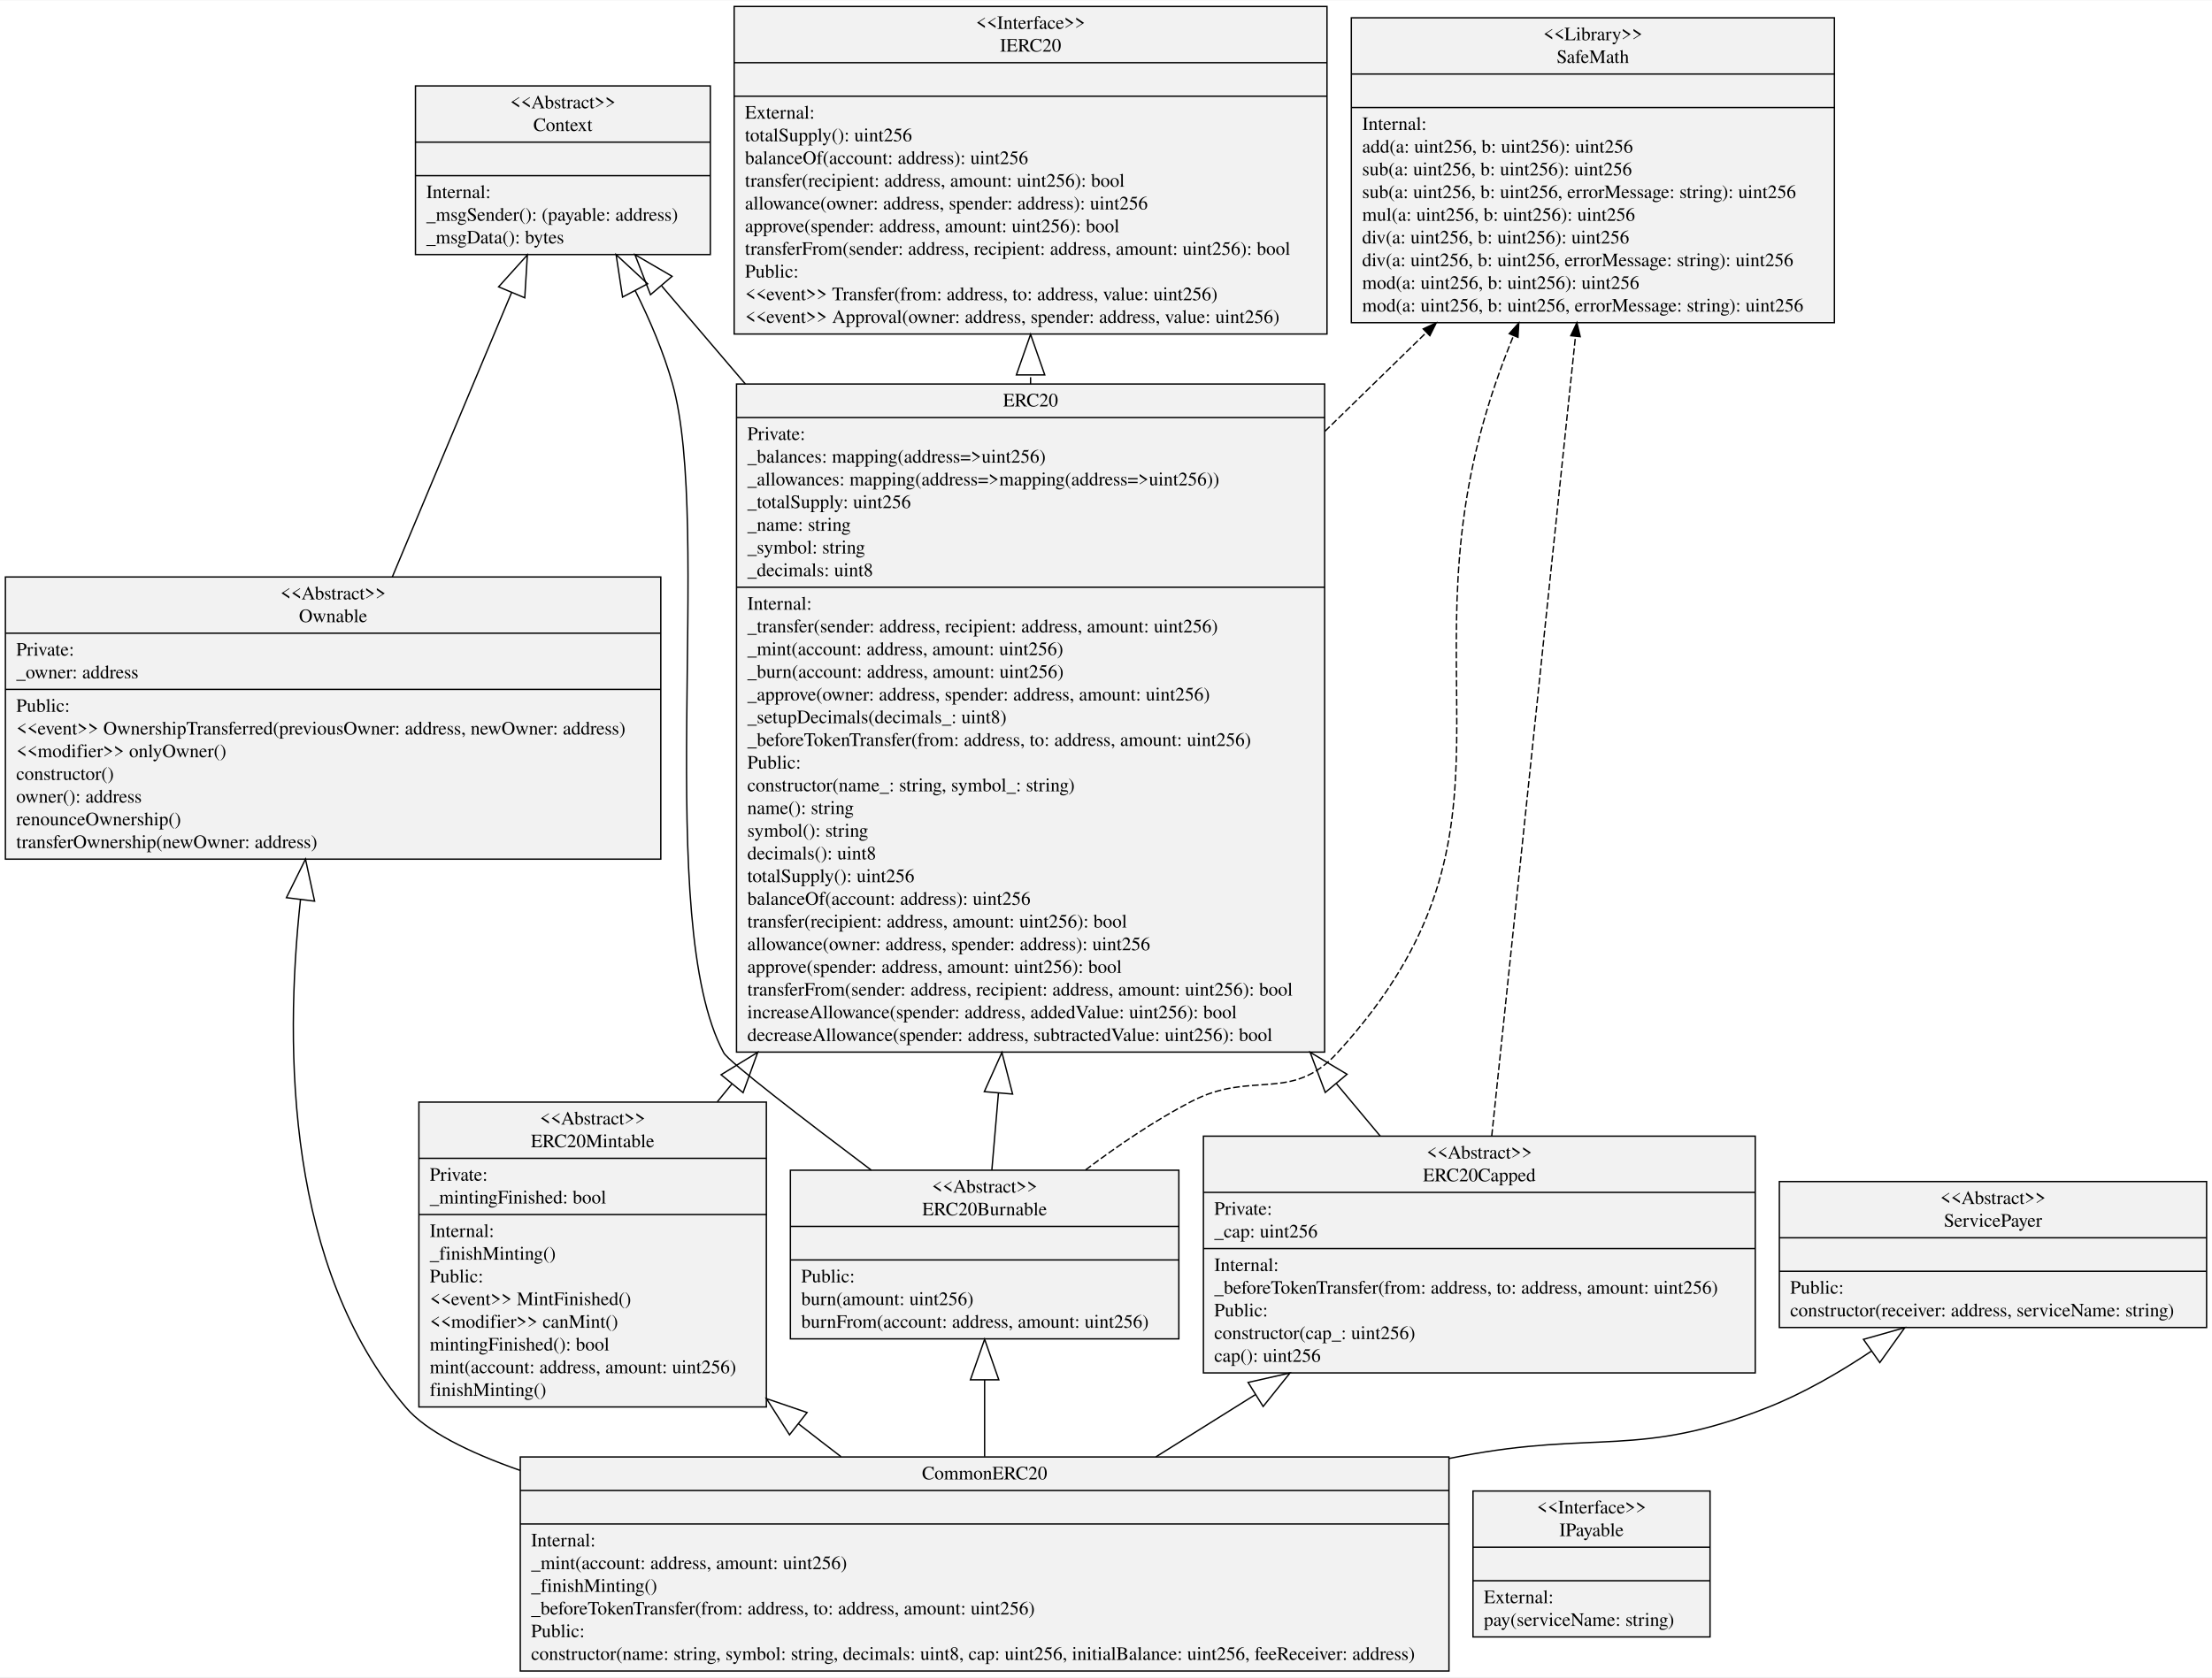
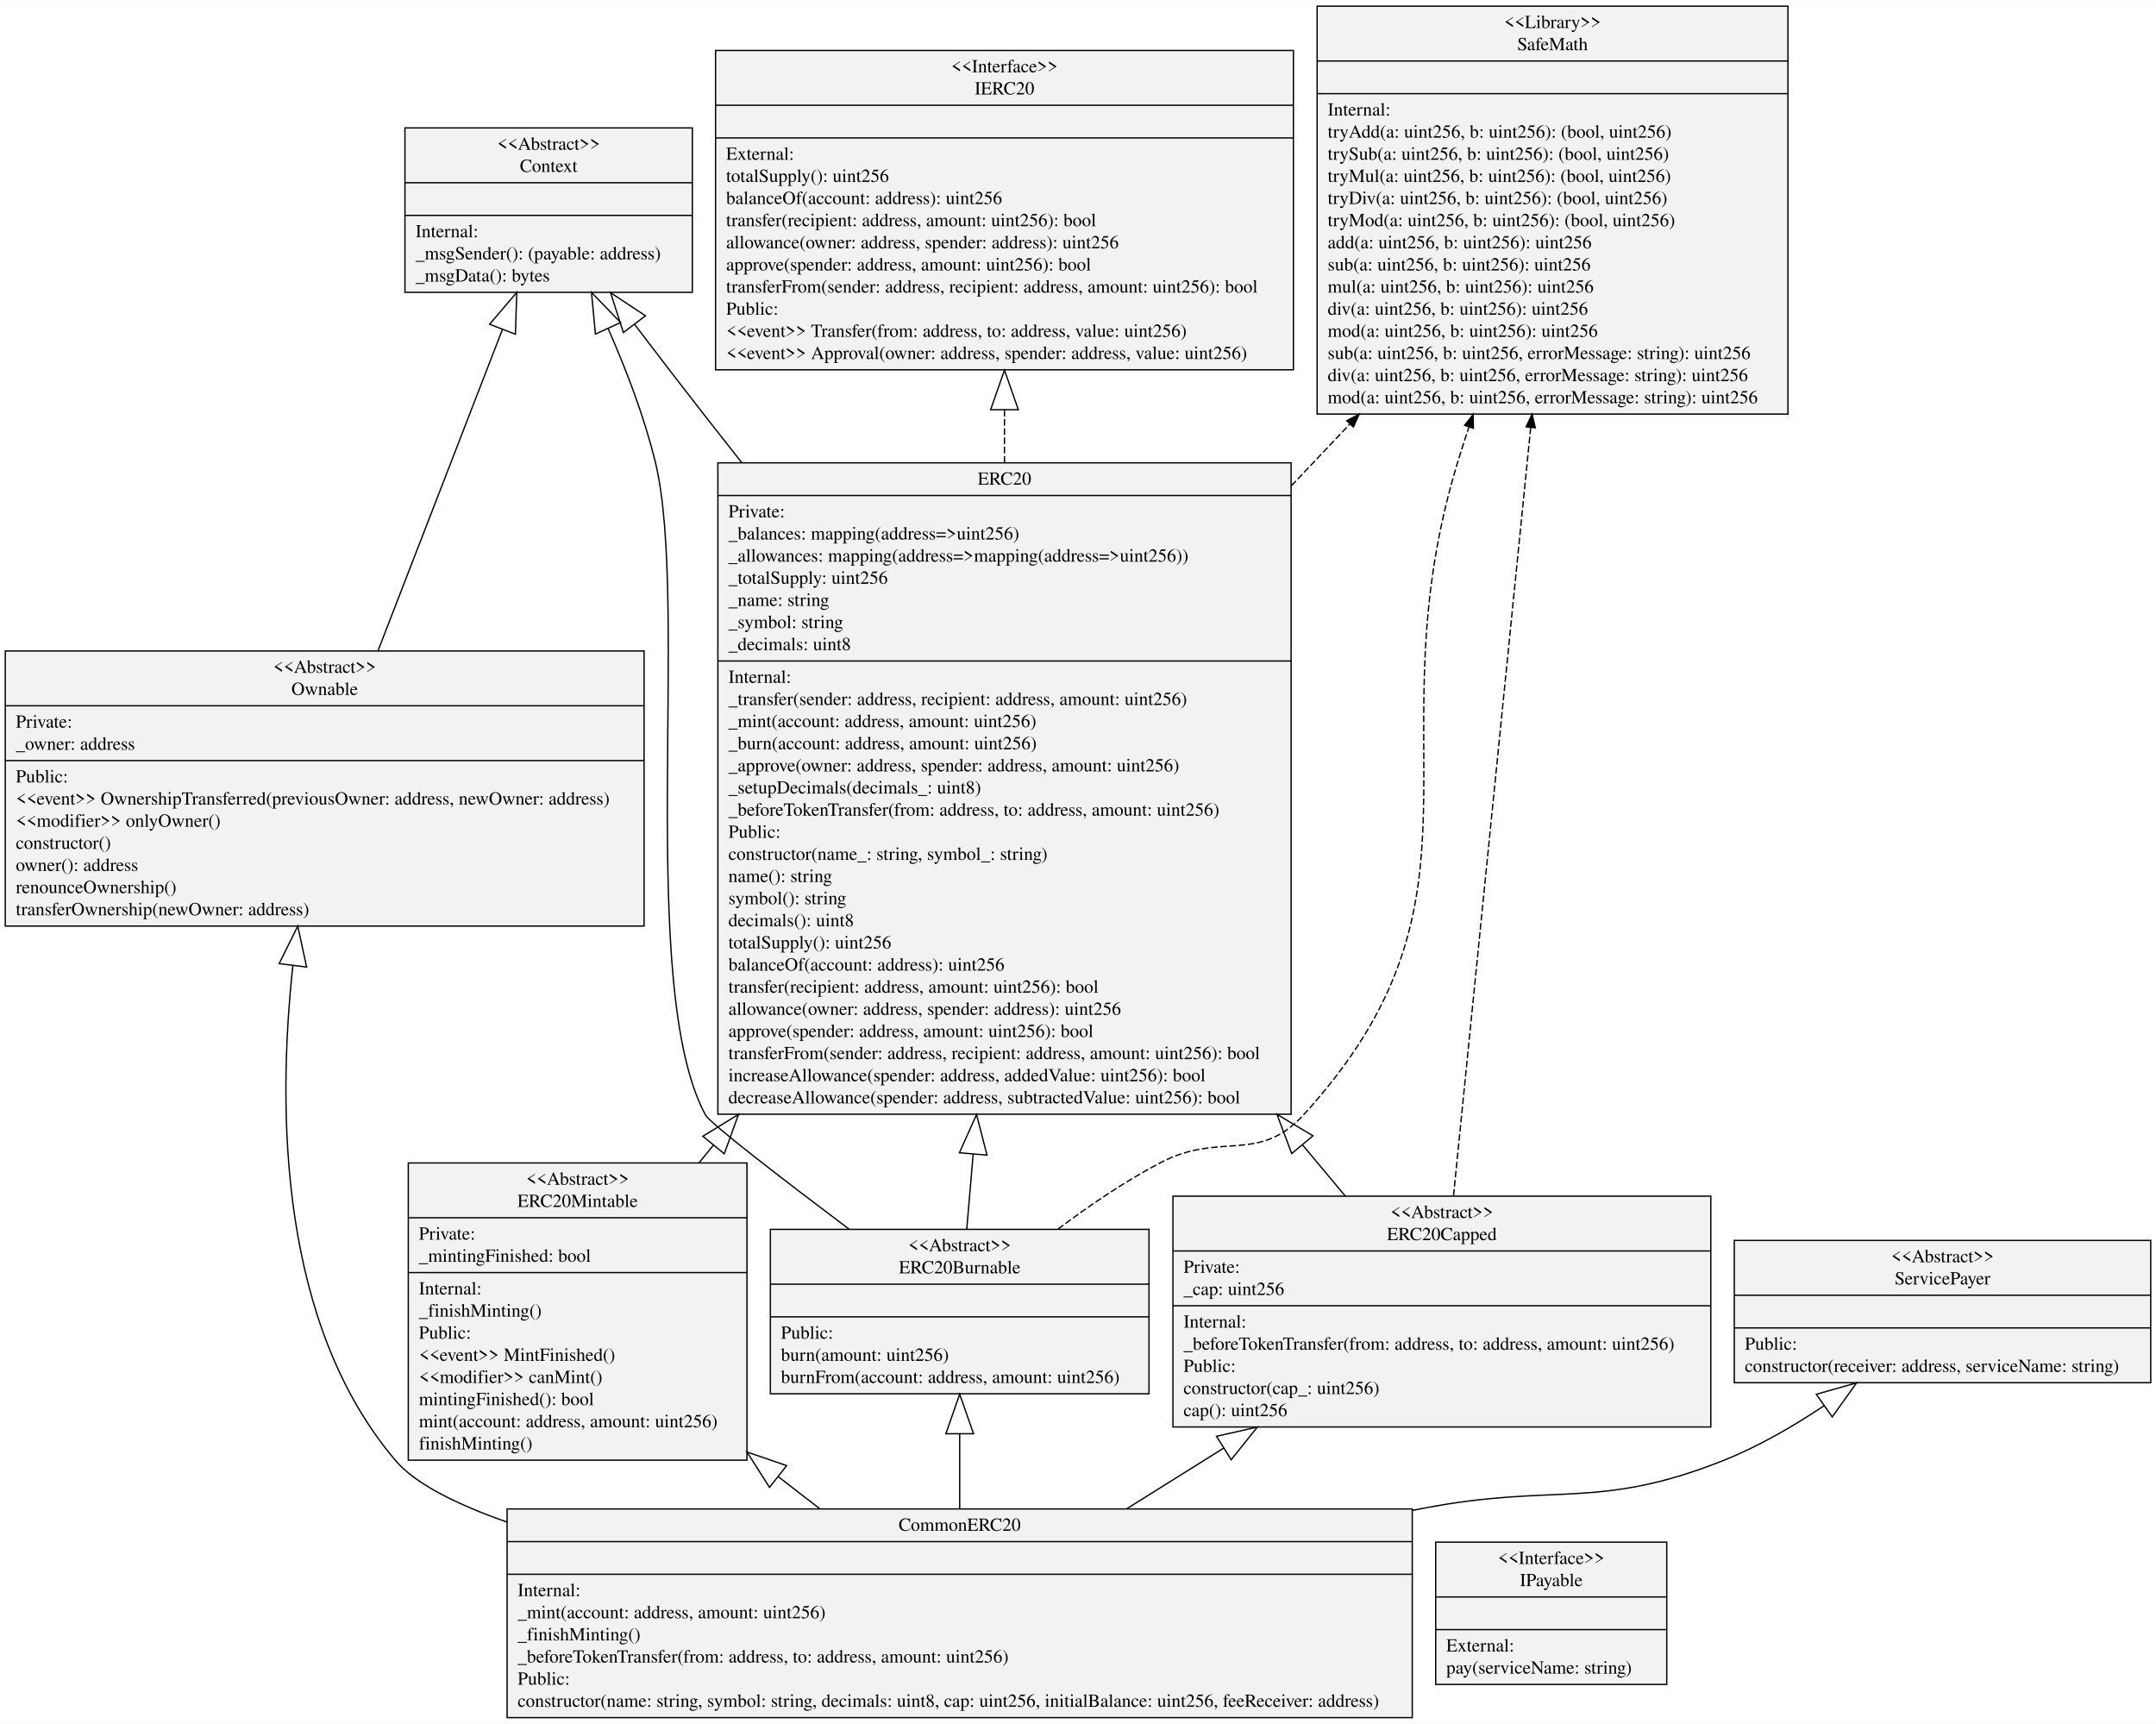
- <svg xmlns="http://www.w3.org/2000/svg" width="1636pt" height="1241pt" viewBox="0.00 0.00 1636.48 1240.80">
-   <g id="graph0" class="graph" transform="scale(1 1) rotate(0) translate(4 1236.8)">
-     <polygon fill="#ffffff" stroke="transparent" points="-4,4 -4,-1236.8 1632.477,-1236.8 1632.477,4 -4,4" />
+ <svg xmlns="http://www.w3.org/2000/svg" width="1636pt" height="1308pt" viewBox="0.00 0.00 1636.48 1308.00">
+   <g id="graph0" class="graph" transform="scale(1 1) rotate(0) translate(4 1304)">
+     <polygon fill="#ffffff" stroke="transparent" points="-4,4 -4,-1304 1632.477,-1304 1632.477,4 -4,4" />
    <g id="node1" class="node">
-       <polygon fill="#f2f2f2" stroke="#000000" points="303.365,-1048.7 303.365,-1173.5 521.509,-1173.5 521.509,-1048.7 303.365,-1048.7" />
-       <text text-anchor="middle" x="412.437" y="-1156.9" font-family="Times,serif" font-size="14.00" fill="#000000">&lt;&lt;Abstract&gt;&gt;</text>
-       <text text-anchor="middle" x="412.437" y="-1140.1" font-family="Times,serif" font-size="14.00" fill="#000000">Context</text>
-       <polyline fill="none" stroke="#000000" points="303.365,-1131.9 521.509,-1131.9 " />
-       <text text-anchor="middle" x="412.437" y="-1115.3" font-family="Times,serif" font-size="14.00" fill="#000000"> </text>
-       <polyline fill="none" stroke="#000000" points="303.365,-1107.1 521.509,-1107.1 " />
-       <text text-anchor="start" x="311.365" y="-1090.5" font-family="Times,serif" font-size="14.00" fill="#000000">Internal:</text>
-       <text text-anchor="start" x="311.365" y="-1073.7" font-family="Times,serif" font-size="14.00" fill="#000000">    _msgSender(): (payable: address)</text>
-       <text text-anchor="start" x="311.365" y="-1056.9" font-family="Times,serif" font-size="14.00" fill="#000000">    _msgData(): bytes</text>
+       <polygon fill="#f2f2f2" stroke="#000000" points="303.365,-1082.3 303.365,-1207.1 521.509,-1207.1 521.509,-1082.3 303.365,-1082.3" />
+       <text text-anchor="middle" x="412.437" y="-1190.5" font-family="Times,serif" font-size="14.00" fill="#000000">&lt;&lt;Abstract&gt;&gt;</text>
+       <text text-anchor="middle" x="412.437" y="-1173.7" font-family="Times,serif" font-size="14.00" fill="#000000">Context</text>
+       <polyline fill="none" stroke="#000000" points="303.365,-1165.5 521.509,-1165.5 " />
+       <text text-anchor="middle" x="412.437" y="-1148.9" font-family="Times,serif" font-size="14.00" fill="#000000"> </text>
+       <polyline fill="none" stroke="#000000" points="303.365,-1140.7 521.509,-1140.7 " />
+       <text text-anchor="start" x="311.365" y="-1124.1" font-family="Times,serif" font-size="14.00" fill="#000000">Internal:</text>
+       <text text-anchor="start" x="311.365" y="-1107.3" font-family="Times,serif" font-size="14.00" fill="#000000">    _msgSender(): (payable: address)</text>
+       <text text-anchor="start" x="311.365" y="-1090.5" font-family="Times,serif" font-size="14.00" fill="#000000">    _msgData(): bytes</text>
    </g>
    <g id="node2" class="node">
      <polygon fill="#f2f2f2" stroke="#000000" points="0,-601.3 0,-810.1 484.874,-810.1 484.874,-601.3 0,-601.3" />
      <text text-anchor="middle" x="242.437" y="-793.5" font-family="Times,serif" font-size="14.00" fill="#000000">&lt;&lt;Abstract&gt;&gt;</text>
      <text text-anchor="middle" x="242.437" y="-776.7" font-family="Times,serif" font-size="14.00" fill="#000000">Ownable</text>
      <polyline fill="none" stroke="#000000" points="0,-768.5 484.874,-768.5 " />
      <text text-anchor="start" x="8" y="-751.9" font-family="Times,serif" font-size="14.00" fill="#000000">Private:</text>
      <text text-anchor="start" x="8" y="-735.1" font-family="Times,serif" font-size="14.00" fill="#000000">   _owner: address</text>
      <polyline fill="none" stroke="#000000" points="0,-726.9 484.874,-726.9 " />
      <text text-anchor="start" x="8" y="-710.3" font-family="Times,serif" font-size="14.00" fill="#000000">Public:</text>
      <text text-anchor="start" x="8" y="-693.5" font-family="Times,serif" font-size="14.00" fill="#000000">    &lt;&lt;event&gt;&gt; OwnershipTransferred(previousOwner: address, newOwner: address)</text>
      <text text-anchor="start" x="8" y="-676.7" font-family="Times,serif" font-size="14.00" fill="#000000">    &lt;&lt;modifier&gt;&gt; onlyOwner()</text>
      <text text-anchor="start" x="8" y="-659.9" font-family="Times,serif" font-size="14.00" fill="#000000">    constructor()</text>
      <text text-anchor="start" x="8" y="-643.1" font-family="Times,serif" font-size="14.00" fill="#000000">    owner(): address</text>
      <text text-anchor="start" x="8" y="-626.3" font-family="Times,serif" font-size="14.00" fill="#000000">    renounceOwnership()</text>
      <text text-anchor="start" x="8" y="-609.5" font-family="Times,serif" font-size="14.00" fill="#000000">    transferOwnership(newOwner: address)</text>
    </g>
    <g id="edge1" class="edge">
-       <path fill="none" stroke="#000000" d="M286.216,-810.101C313.521,-875.214 348.313,-958.183 374.451,-1020.515" />
-       <polygon fill="none" stroke="#000000" points="364.87,-1024.819 386.155,-1048.425 384.236,-1016.698 364.87,-1024.819" />
+       <path fill="none" stroke="#000000" d="M282.94,-810.294C311.706,-884.576 349.939,-983.309 377.394,-1054.208" />
+       <polygon fill="none" stroke="#000000" points="367.634,-1058.079 388.259,-1082.263 387.217,-1050.495 367.634,-1058.079" />
    </g>
    <g id="node3" class="node">
-       <polygon fill="#f2f2f2" stroke="#000000" points="539.137,-989.9 539.137,-1232.3 977.737,-1232.3 977.737,-989.9 539.137,-989.9" />
-       <text text-anchor="middle" x="758.437" y="-1215.7" font-family="Times,serif" font-size="14.00" fill="#000000">&lt;&lt;Interface&gt;&gt;</text>
-       <text text-anchor="middle" x="758.437" y="-1198.9" font-family="Times,serif" font-size="14.00" fill="#000000">IERC20</text>
-       <polyline fill="none" stroke="#000000" points="539.137,-1190.7 977.737,-1190.7 " />
-       <text text-anchor="middle" x="758.437" y="-1174.1" font-family="Times,serif" font-size="14.00" fill="#000000"> </text>
-       <polyline fill="none" stroke="#000000" points="539.137,-1165.9 977.737,-1165.9 " />
-       <text text-anchor="start" x="547.137" y="-1149.3" font-family="Times,serif" font-size="14.00" fill="#000000">External:</text>
-       <text text-anchor="start" x="547.137" y="-1132.5" font-family="Times,serif" font-size="14.00" fill="#000000">     totalSupply(): uint256</text>
-       <text text-anchor="start" x="547.137" y="-1115.7" font-family="Times,serif" font-size="14.00" fill="#000000">     balanceOf(account: address): uint256</text>
-       <text text-anchor="start" x="547.137" y="-1098.9" font-family="Times,serif" font-size="14.00" fill="#000000">     transfer(recipient: address, amount: uint256): bool</text>
-       <text text-anchor="start" x="547.137" y="-1082.1" font-family="Times,serif" font-size="14.00" fill="#000000">     allowance(owner: address, spender: address): uint256</text>
-       <text text-anchor="start" x="547.137" y="-1065.3" font-family="Times,serif" font-size="14.00" fill="#000000">     approve(spender: address, amount: uint256): bool</text>
-       <text text-anchor="start" x="547.137" y="-1048.5" font-family="Times,serif" font-size="14.00" fill="#000000">     transferFrom(sender: address, recipient: address, amount: uint256): bool</text>
-       <text text-anchor="start" x="547.137" y="-1031.7" font-family="Times,serif" font-size="14.00" fill="#000000">Public:</text>
-       <text text-anchor="start" x="547.137" y="-1014.9" font-family="Times,serif" font-size="14.00" fill="#000000">    &lt;&lt;event&gt;&gt; Transfer(from: address, to: address, value: uint256)</text>
-       <text text-anchor="start" x="547.137" y="-998.1" font-family="Times,serif" font-size="14.00" fill="#000000">    &lt;&lt;event&gt;&gt; Approval(owner: address, spender: address, value: uint256)</text>
+       <polygon fill="#f2f2f2" stroke="#000000" points="539.137,-1023.5 539.137,-1265.9 977.737,-1265.9 977.737,-1023.5 539.137,-1023.5" />
+       <text text-anchor="middle" x="758.437" y="-1249.3" font-family="Times,serif" font-size="14.00" fill="#000000">&lt;&lt;Interface&gt;&gt;</text>
+       <text text-anchor="middle" x="758.437" y="-1232.5" font-family="Times,serif" font-size="14.00" fill="#000000">IERC20</text>
+       <polyline fill="none" stroke="#000000" points="539.137,-1224.3 977.737,-1224.3 " />
+       <text text-anchor="middle" x="758.437" y="-1207.7" font-family="Times,serif" font-size="14.00" fill="#000000"> </text>
+       <polyline fill="none" stroke="#000000" points="539.137,-1199.5 977.737,-1199.5 " />
+       <text text-anchor="start" x="547.137" y="-1182.9" font-family="Times,serif" font-size="14.00" fill="#000000">External:</text>
+       <text text-anchor="start" x="547.137" y="-1166.1" font-family="Times,serif" font-size="14.00" fill="#000000">     totalSupply(): uint256</text>
+       <text text-anchor="start" x="547.137" y="-1149.3" font-family="Times,serif" font-size="14.00" fill="#000000">     balanceOf(account: address): uint256</text>
+       <text text-anchor="start" x="547.137" y="-1132.5" font-family="Times,serif" font-size="14.00" fill="#000000">     transfer(recipient: address, amount: uint256): bool</text>
+       <text text-anchor="start" x="547.137" y="-1115.7" font-family="Times,serif" font-size="14.00" fill="#000000">     allowance(owner: address, spender: address): uint256</text>
+       <text text-anchor="start" x="547.137" y="-1098.9" font-family="Times,serif" font-size="14.00" fill="#000000">     approve(spender: address, amount: uint256): bool</text>
+       <text text-anchor="start" x="547.137" y="-1082.1" font-family="Times,serif" font-size="14.00" fill="#000000">     transferFrom(sender: address, recipient: address, amount: uint256): bool</text>
+       <text text-anchor="start" x="547.137" y="-1065.3" font-family="Times,serif" font-size="14.00" fill="#000000">Public:</text>
+       <text text-anchor="start" x="547.137" y="-1048.5" font-family="Times,serif" font-size="14.00" fill="#000000">    &lt;&lt;event&gt;&gt; Transfer(from: address, to: address, value: uint256)</text>
+       <text text-anchor="start" x="547.137" y="-1031.7" font-family="Times,serif" font-size="14.00" fill="#000000">    &lt;&lt;event&gt;&gt; Approval(owner: address, spender: address, value: uint256)</text>
    </g>
    <g id="node4" class="node">
-       <polygon fill="#f2f2f2" stroke="#000000" points="995.741,-998.3 995.741,-1223.9 1353.133,-1223.9 1353.133,-998.3 995.741,-998.3" />
-       <text text-anchor="middle" x="1174.437" y="-1207.3" font-family="Times,serif" font-size="14.00" fill="#000000">&lt;&lt;Library&gt;&gt;</text>
-       <text text-anchor="middle" x="1174.437" y="-1190.5" font-family="Times,serif" font-size="14.00" fill="#000000">SafeMath</text>
-       <polyline fill="none" stroke="#000000" points="995.741,-1182.3 1353.133,-1182.3 " />
-       <text text-anchor="middle" x="1174.437" y="-1165.7" font-family="Times,serif" font-size="14.00" fill="#000000"> </text>
-       <polyline fill="none" stroke="#000000" points="995.741,-1157.5 1353.133,-1157.5 " />
-       <text text-anchor="start" x="1003.741" y="-1140.9" font-family="Times,serif" font-size="14.00" fill="#000000">Internal:</text>
-       <text text-anchor="start" x="1003.741" y="-1124.1" font-family="Times,serif" font-size="14.00" fill="#000000">    add(a: uint256, b: uint256): uint256</text>
-       <text text-anchor="start" x="1003.741" y="-1107.3" font-family="Times,serif" font-size="14.00" fill="#000000">    sub(a: uint256, b: uint256): uint256</text>
-       <text text-anchor="start" x="1003.741" y="-1090.5" font-family="Times,serif" font-size="14.00" fill="#000000">    sub(a: uint256, b: uint256, errorMessage: string): uint256</text>
-       <text text-anchor="start" x="1003.741" y="-1073.7" font-family="Times,serif" font-size="14.00" fill="#000000">    mul(a: uint256, b: uint256): uint256</text>
-       <text text-anchor="start" x="1003.741" y="-1056.9" font-family="Times,serif" font-size="14.00" fill="#000000">    div(a: uint256, b: uint256): uint256</text>
-       <text text-anchor="start" x="1003.741" y="-1040.1" font-family="Times,serif" font-size="14.00" fill="#000000">    div(a: uint256, b: uint256, errorMessage: string): uint256</text>
-       <text text-anchor="start" x="1003.741" y="-1023.3" font-family="Times,serif" font-size="14.00" fill="#000000">    mod(a: uint256, b: uint256): uint256</text>
-       <text text-anchor="start" x="1003.741" y="-1006.5" font-family="Times,serif" font-size="14.00" fill="#000000">    mod(a: uint256, b: uint256, errorMessage: string): uint256</text>
+       <polygon fill="#f2f2f2" stroke="#000000" points="995.741,-989.9 995.741,-1299.5 1353.133,-1299.5 1353.133,-989.9 995.741,-989.9" />
+       <text text-anchor="middle" x="1174.437" y="-1282.9" font-family="Times,serif" font-size="14.00" fill="#000000">&lt;&lt;Library&gt;&gt;</text>
+       <text text-anchor="middle" x="1174.437" y="-1266.1" font-family="Times,serif" font-size="14.00" fill="#000000">SafeMath</text>
+       <polyline fill="none" stroke="#000000" points="995.741,-1257.9 1353.133,-1257.9 " />
+       <text text-anchor="middle" x="1174.437" y="-1241.3" font-family="Times,serif" font-size="14.00" fill="#000000"> </text>
+       <polyline fill="none" stroke="#000000" points="995.741,-1233.1 1353.133,-1233.1 " />
+       <text text-anchor="start" x="1003.741" y="-1216.5" font-family="Times,serif" font-size="14.00" fill="#000000">Internal:</text>
+       <text text-anchor="start" x="1003.741" y="-1199.7" font-family="Times,serif" font-size="14.00" fill="#000000">    tryAdd(a: uint256, b: uint256): (bool, uint256)</text>
+       <text text-anchor="start" x="1003.741" y="-1182.9" font-family="Times,serif" font-size="14.00" fill="#000000">    trySub(a: uint256, b: uint256): (bool, uint256)</text>
+       <text text-anchor="start" x="1003.741" y="-1166.1" font-family="Times,serif" font-size="14.00" fill="#000000">    tryMul(a: uint256, b: uint256): (bool, uint256)</text>
+       <text text-anchor="start" x="1003.741" y="-1149.3" font-family="Times,serif" font-size="14.00" fill="#000000">    tryDiv(a: uint256, b: uint256): (bool, uint256)</text>
+       <text text-anchor="start" x="1003.741" y="-1132.5" font-family="Times,serif" font-size="14.00" fill="#000000">    tryMod(a: uint256, b: uint256): (bool, uint256)</text>
+       <text text-anchor="start" x="1003.741" y="-1115.7" font-family="Times,serif" font-size="14.00" fill="#000000">    add(a: uint256, b: uint256): uint256</text>
+       <text text-anchor="start" x="1003.741" y="-1098.9" font-family="Times,serif" font-size="14.00" fill="#000000">    sub(a: uint256, b: uint256): uint256</text>
+       <text text-anchor="start" x="1003.741" y="-1082.1" font-family="Times,serif" font-size="14.00" fill="#000000">    mul(a: uint256, b: uint256): uint256</text>
+       <text text-anchor="start" x="1003.741" y="-1065.3" font-family="Times,serif" font-size="14.00" fill="#000000">    div(a: uint256, b: uint256): uint256</text>
+       <text text-anchor="start" x="1003.741" y="-1048.5" font-family="Times,serif" font-size="14.00" fill="#000000">    mod(a: uint256, b: uint256): uint256</text>
+       <text text-anchor="start" x="1003.741" y="-1031.7" font-family="Times,serif" font-size="14.00" fill="#000000">    sub(a: uint256, b: uint256, errorMessage: string): uint256</text>
+       <text text-anchor="start" x="1003.741" y="-1014.9" font-family="Times,serif" font-size="14.00" fill="#000000">    div(a: uint256, b: uint256, errorMessage: string): uint256</text>
+       <text text-anchor="start" x="1003.741" y="-998.1" font-family="Times,serif" font-size="14.00" fill="#000000">    mod(a: uint256, b: uint256, errorMessage: string): uint256</text>
    </g>
    <g id="node5" class="node">
      <polygon fill="#f2f2f2" stroke="#000000" points="540.887,-458.5 540.887,-952.9 975.987,-952.9 975.987,-458.5 540.887,-458.5" />
      <text text-anchor="middle" x="758.437" y="-936.3" font-family="Times,serif" font-size="14.00" fill="#000000">ERC20</text>
      <polyline fill="none" stroke="#000000" points="540.887,-928.1 975.987,-928.1 " />
      <text text-anchor="start" x="548.887" y="-911.5" font-family="Times,serif" font-size="14.00" fill="#000000">Private:</text>
      <text text-anchor="start" x="548.887" y="-894.7" font-family="Times,serif" font-size="14.00" fill="#000000">   _balances: mapping(address=&gt;uint256)</text>
      <text text-anchor="start" x="548.887" y="-877.9" font-family="Times,serif" font-size="14.00" fill="#000000">   _allowances: mapping(address=&gt;mapping(address=&gt;uint256))</text>
      <text text-anchor="start" x="548.887" y="-861.1" font-family="Times,serif" font-size="14.00" fill="#000000">   _totalSupply: uint256</text>
      <text text-anchor="start" x="548.887" y="-844.3" font-family="Times,serif" font-size="14.00" fill="#000000">   _name: string</text>
      <text text-anchor="start" x="548.887" y="-827.5" font-family="Times,serif" font-size="14.00" fill="#000000">   _symbol: string</text>
      <text text-anchor="start" x="548.887" y="-810.7" font-family="Times,serif" font-size="14.00" fill="#000000">   _decimals: uint8</text>
      <polyline fill="none" stroke="#000000" points="540.887,-802.5 975.987,-802.5 " />
      <text text-anchor="start" x="548.887" y="-785.9" font-family="Times,serif" font-size="14.00" fill="#000000">Internal:</text>
      <text text-anchor="start" x="548.887" y="-769.1" font-family="Times,serif" font-size="14.00" fill="#000000">    _transfer(sender: address, recipient: address, amount: uint256)</text>
      <text text-anchor="start" x="548.887" y="-752.3" font-family="Times,serif" font-size="14.00" fill="#000000">    _mint(account: address, amount: uint256)</text>
      <text text-anchor="start" x="548.887" y="-735.5" font-family="Times,serif" font-size="14.00" fill="#000000">    _burn(account: address, amount: uint256)</text>
      <text text-anchor="start" x="548.887" y="-718.7" font-family="Times,serif" font-size="14.00" fill="#000000">    _approve(owner: address, spender: address, amount: uint256)</text>
      <text text-anchor="start" x="548.887" y="-701.9" font-family="Times,serif" font-size="14.00" fill="#000000">    _setupDecimals(decimals_: uint8)</text>
      <text text-anchor="start" x="548.887" y="-685.1" font-family="Times,serif" font-size="14.00" fill="#000000">    _beforeTokenTransfer(from: address, to: address, amount: uint256)</text>
      <text text-anchor="start" x="548.887" y="-668.3" font-family="Times,serif" font-size="14.00" fill="#000000">Public:</text>
      <text text-anchor="start" x="548.887" y="-651.5" font-family="Times,serif" font-size="14.00" fill="#000000">    constructor(name_: string, symbol_: string)</text>
      <text text-anchor="start" x="548.887" y="-634.7" font-family="Times,serif" font-size="14.00" fill="#000000">    name(): string</text>
      <text text-anchor="start" x="548.887" y="-617.9" font-family="Times,serif" font-size="14.00" fill="#000000">    symbol(): string</text>
      <text text-anchor="start" x="548.887" y="-601.1" font-family="Times,serif" font-size="14.00" fill="#000000">    decimals(): uint8</text>
      <text text-anchor="start" x="548.887" y="-584.3" font-family="Times,serif" font-size="14.00" fill="#000000">    totalSupply(): uint256</text>
      <text text-anchor="start" x="548.887" y="-567.5" font-family="Times,serif" font-size="14.00" fill="#000000">    balanceOf(account: address): uint256</text>
      <text text-anchor="start" x="548.887" y="-550.7" font-family="Times,serif" font-size="14.00" fill="#000000">    transfer(recipient: address, amount: uint256): bool</text>
      <text text-anchor="start" x="548.887" y="-533.9" font-family="Times,serif" font-size="14.00" fill="#000000">    allowance(owner: address, spender: address): uint256</text>
      <text text-anchor="start" x="548.887" y="-517.1" font-family="Times,serif" font-size="14.00" fill="#000000">    approve(spender: address, amount: uint256): bool</text>
      <text text-anchor="start" x="548.887" y="-500.3" font-family="Times,serif" font-size="14.00" fill="#000000">    transferFrom(sender: address, recipient: address, amount: uint256): bool</text>
      <text text-anchor="start" x="548.887" y="-483.5" font-family="Times,serif" font-size="14.00" fill="#000000">    increaseAllowance(spender: address, addedValue: uint256): bool</text>
      <text text-anchor="start" x="548.887" y="-466.7" font-family="Times,serif" font-size="14.00" fill="#000000">    decreaseAllowance(spender: address, subtractedValue: uint256): bool</text>
    </g>
    <g id="edge2" class="edge">
-       <path fill="none" stroke="#000000" d="M547.448,-952.91C525.423,-978.717 504.261,-1003.512 485.489,-1025.506" />
-       <polygon fill="none" stroke="#000000" points="477.252,-1018.984 465.763,-1048.62 493.225,-1032.617 477.252,-1018.984" />
+       <path fill="none" stroke="#000000" d="M559.081,-952.946C549.366,-965.249 539.775,-977.451 530.437,-989.4 513.15,-1011.52 494.683,-1035.602 477.615,-1058.054" />
+       <polygon fill="none" stroke="#000000" points="469.172,-1051.809 459.421,-1082.061 485.909,-1064.493 469.172,-1051.809" />
    </g>
    <g id="edge3" class="edge">
-       <path fill="none" stroke="#000000" stroke-dasharray="5,2" d="M758.437,-952.91C758.437,-955.067 758.437,-957.216 758.437,-959.358" />
-       <polygon fill="none" stroke="#000000" points="747.937,-959.628 758.437,-989.628 768.937,-959.628 747.937,-959.628" />
+       <path fill="none" stroke="#000000" stroke-dasharray="5,2" d="M758.437,-953.106C758.437,-966.648 758.437,-980.047 758.437,-993.09" />
+       <polygon fill="none" stroke="#000000" points="747.937,-993.243 758.437,-1023.243 768.937,-993.243 747.937,-993.243" />
    </g>
    <g id="edge4" class="edge">
-       <path fill="none" stroke="#000000" stroke-dasharray="5,2" d="M976.184,-917.899C1001.927,-942.986 1027.471,-967.879 1051.234,-991.036" />
-       <polygon fill="#000000" stroke="#000000" points="1048.945,-993.692 1058.549,-998.165 1053.83,-988.679 1048.945,-993.692" />
+       <path fill="none" stroke="#000000" stroke-dasharray="5,2" d="M976.184,-935.486C991.135,-951.264 1006.019,-966.97 1020.526,-982.279" />
+       <polygon fill="#000000" stroke="#000000" points="1018.197,-984.91 1027.616,-989.761 1023.278,-980.095 1018.197,-984.91" />
    </g>
    <g id="node6" class="node">
      <polygon fill="#f2f2f2" stroke="#000000" points="886.309,-221.1 886.309,-396.3 1294.565,-396.3 1294.565,-221.1 886.309,-221.1" />
      <text text-anchor="middle" x="1090.437" y="-379.7" font-family="Times,serif" font-size="14.00" fill="#000000">&lt;&lt;Abstract&gt;&gt;</text>
      <text text-anchor="middle" x="1090.437" y="-362.9" font-family="Times,serif" font-size="14.00" fill="#000000">ERC20Capped</text>
      <polyline fill="none" stroke="#000000" points="886.309,-354.7 1294.565,-354.7 " />
      <text text-anchor="start" x="894.309" y="-338.1" font-family="Times,serif" font-size="14.00" fill="#000000">Private:</text>
      <text text-anchor="start" x="894.309" y="-321.3" font-family="Times,serif" font-size="14.00" fill="#000000">   _cap: uint256</text>
      <polyline fill="none" stroke="#000000" points="886.309,-313.1 1294.565,-313.1 " />
      <text text-anchor="start" x="894.309" y="-296.5" font-family="Times,serif" font-size="14.00" fill="#000000">Internal:</text>
      <text text-anchor="start" x="894.309" y="-279.7" font-family="Times,serif" font-size="14.00" fill="#000000">    _beforeTokenTransfer(from: address, to: address, amount: uint256)</text>
      <text text-anchor="start" x="894.309" y="-262.9" font-family="Times,serif" font-size="14.00" fill="#000000">Public:</text>
      <text text-anchor="start" x="894.309" y="-246.1" font-family="Times,serif" font-size="14.00" fill="#000000">    constructor(cap_: uint256)</text>
      <text text-anchor="start" x="894.309" y="-229.3" font-family="Times,serif" font-size="14.00" fill="#000000">    cap(): uint256</text>
    </g>
    <g id="edge6" class="edge">
-       <path fill="none" stroke="#000000" stroke-dasharray="5,2" d="M1099.627,-396.482C1114.638,-539.873 1144.456,-824.71 1161.566,-988.151" />
-       <polygon fill="#000000" stroke="#000000" points="1158.101,-988.674 1162.624,-998.255 1165.063,-987.945 1158.101,-988.674" />
+       <path fill="none" stroke="#000000" stroke-dasharray="5,2" d="M1099.268,-396.587C1113.141,-534.659 1140.271,-804.665 1157.861,-979.731" />
+       <polygon fill="#000000" stroke="#000000" points="1154.392,-980.218 1158.875,-989.818 1161.357,-979.518 1154.392,-980.218" />
    </g>
    <g id="edge5" class="edge">
      <path fill="none" stroke="#000000" d="M1017.167,-396.315C1006.952,-408.529 996.048,-421.569 984.709,-435.127" />
      <polygon fill="none" stroke="#000000" points="976.453,-428.632 965.263,-458.382 992.563,-442.104 976.453,-428.632" />
    </g>
    <g id="node7" class="node">
      <polygon fill="#f2f2f2" stroke="#000000" points="580.743,-246.3 580.743,-371.1 868.131,-371.1 868.131,-246.3 580.743,-246.3" />
      <text text-anchor="middle" x="724.437" y="-354.5" font-family="Times,serif" font-size="14.00" fill="#000000">&lt;&lt;Abstract&gt;&gt;</text>
      <text text-anchor="middle" x="724.437" y="-337.7" font-family="Times,serif" font-size="14.00" fill="#000000">ERC20Burnable</text>
      <polyline fill="none" stroke="#000000" points="580.743,-329.5 868.131,-329.5 " />
      <text text-anchor="middle" x="724.437" y="-312.9" font-family="Times,serif" font-size="14.00" fill="#000000"> </text>
      <polyline fill="none" stroke="#000000" points="580.743,-304.7 868.131,-304.7 " />
      <text text-anchor="start" x="588.743" y="-288.1" font-family="Times,serif" font-size="14.00" fill="#000000">Public:</text>
      <text text-anchor="start" x="588.743" y="-271.3" font-family="Times,serif" font-size="14.00" fill="#000000">    burn(amount: uint256)</text>
      <text text-anchor="start" x="588.743" y="-254.5" font-family="Times,serif" font-size="14.00" fill="#000000">    burnFrom(account: address, amount: uint256)</text>
    </g>
    <g id="edge7" class="edge">
-       <path fill="none" stroke="#000000" d="M640.606,-371.143C590.112,-409.151 534.886,-451.603 531.437,-458 479.039,-555.187 523.475,-847.152 493.437,-953.4 486.909,-976.491 476.844,-1000.144 466.003,-1021.874" />
-       <polygon fill="none" stroke="#000000" points="456.581,-1017.23 451.801,-1048.653 475.133,-1027.07 456.581,-1017.23" />
+       <path fill="none" stroke="#000000" d="M640.606,-371.143C590.112,-409.151 534.886,-451.603 531.437,-458 479.039,-555.187 519.526,-846.114 493.437,-953.4 485.118,-987.61 471.366,-1023.546 457.534,-1054.917" />
+       <polygon fill="none" stroke="#000000" points="447.952,-1050.62 444.961,-1082.264 467.033,-1059.392 447.952,-1050.62" />
    </g>
    <g id="edge9" class="edge">
-       <path fill="none" stroke="#000000" stroke-dasharray="5,2" d="M799.144,-371.344C823.111,-389.39 850.459,-407.969 877.437,-422 922.326,-445.346 951.302,-420.653 985.437,-458 1138.065,-624.994 1029.103,-739.38 1102.437,-953.4 1106.401,-964.97 1110.921,-976.841 1115.721,-988.625" />
-       <polygon fill="#000000" stroke="#000000" points="1112.564,-990.15 1119.625,-998.049 1119.031,-987.471 1112.564,-990.15" />
+       <path fill="none" stroke="#000000" stroke-dasharray="5,2" d="M799.144,-371.344C823.111,-389.39 850.459,-407.969 877.437,-422 922.326,-445.346 951.302,-420.653 985.437,-458 1138.065,-624.994 1036.456,-737 1102.437,-953.4 1105.097,-962.125 1107.949,-971.026 1110.927,-979.98" />
+       <polygon fill="#000000" stroke="#000000" points="1107.696,-981.352 1114.205,-989.711 1114.33,-979.117 1107.696,-981.352" />
    </g>
    <g id="edge8" class="edge">
      <path fill="none" stroke="#000000" d="M729.787,-371.168C731.23,-388.013 732.888,-407.377 734.664,-428.118" />
      <polygon fill="none" stroke="#000000" points="724.222,-429.244 737.244,-458.239 745.146,-427.452 724.222,-429.244" />
    </g>
    <g id="node8" class="node">
      <polygon fill="#f2f2f2" stroke="#000000" points="305.905,-195.9 305.905,-421.5 562.969,-421.5 562.969,-195.9 305.905,-195.9" />
      <text text-anchor="middle" x="434.437" y="-404.9" font-family="Times,serif" font-size="14.00" fill="#000000">&lt;&lt;Abstract&gt;&gt;</text>
      <text text-anchor="middle" x="434.437" y="-388.1" font-family="Times,serif" font-size="14.00" fill="#000000">ERC20Mintable</text>
      <polyline fill="none" stroke="#000000" points="305.905,-379.9 562.969,-379.9 " />
      <text text-anchor="start" x="313.905" y="-363.3" font-family="Times,serif" font-size="14.00" fill="#000000">Private:</text>
      <text text-anchor="start" x="313.905" y="-346.5" font-family="Times,serif" font-size="14.00" fill="#000000">   _mintingFinished: bool</text>
      <polyline fill="none" stroke="#000000" points="305.905,-338.3 562.969,-338.3 " />
      <text text-anchor="start" x="313.905" y="-321.7" font-family="Times,serif" font-size="14.00" fill="#000000">Internal:</text>
      <text text-anchor="start" x="313.905" y="-304.9" font-family="Times,serif" font-size="14.00" fill="#000000">    _finishMinting()</text>
      <text text-anchor="start" x="313.905" y="-288.1" font-family="Times,serif" font-size="14.00" fill="#000000">Public:</text>
      <text text-anchor="start" x="313.905" y="-271.3" font-family="Times,serif" font-size="14.00" fill="#000000">    &lt;&lt;event&gt;&gt; MintFinished()</text>
      <text text-anchor="start" x="313.905" y="-254.5" font-family="Times,serif" font-size="14.00" fill="#000000">    &lt;&lt;modifier&gt;&gt; canMint()</text>
      <text text-anchor="start" x="313.905" y="-237.7" font-family="Times,serif" font-size="14.00" fill="#000000">    mintingFinished(): bool</text>
      <text text-anchor="start" x="313.905" y="-220.9" font-family="Times,serif" font-size="14.00" fill="#000000">    mint(account: address, amount: uint256)</text>
      <text text-anchor="start" x="313.905" y="-204.1" font-family="Times,serif" font-size="14.00" fill="#000000">    finishMinting()</text>
    </g>
    <g id="edge10" class="edge">
      <path fill="none" stroke="#000000" d="M526.632,-421.668C530.17,-426.002 533.762,-430.404 537.4,-434.862" />
      <polygon fill="none" stroke="#000000" points="529.473,-441.755 556.576,-458.358 545.742,-428.477 529.473,-441.755" />
    </g>
    <g id="node9" class="node">
      <polygon fill="#f2f2f2" stroke="#000000" points="1085.748,-25.7 1085.748,-133.7 1261.126,-133.7 1261.126,-25.7 1085.748,-25.7" />
      <text text-anchor="middle" x="1173.437" y="-117.1" font-family="Times,serif" font-size="14.00" fill="#000000">&lt;&lt;Interface&gt;&gt;</text>
      <text text-anchor="middle" x="1173.437" y="-100.3" font-family="Times,serif" font-size="14.00" fill="#000000">IPayable</text>
      <polyline fill="none" stroke="#000000" points="1085.748,-92.1 1261.126,-92.1 " />
      <text text-anchor="middle" x="1173.437" y="-75.5" font-family="Times,serif" font-size="14.00" fill="#000000"> </text>
      <polyline fill="none" stroke="#000000" points="1085.748,-67.3 1261.126,-67.3 " />
      <text text-anchor="start" x="1093.748" y="-50.7" font-family="Times,serif" font-size="14.00" fill="#000000">External:</text>
      <text text-anchor="start" x="1093.748" y="-33.9" font-family="Times,serif" font-size="14.00" fill="#000000">     pay(serviceName: string)</text>
    </g>
    <g id="node10" class="node">
      <polygon fill="#f2f2f2" stroke="#000000" points="1312.397,-254.7 1312.397,-362.7 1628.477,-362.7 1628.477,-254.7 1312.397,-254.7" />
      <text text-anchor="middle" x="1470.437" y="-346.1" font-family="Times,serif" font-size="14.00" fill="#000000">&lt;&lt;Abstract&gt;&gt;</text>
      <text text-anchor="middle" x="1470.437" y="-329.3" font-family="Times,serif" font-size="14.00" fill="#000000">ServicePayer</text>
      <polyline fill="none" stroke="#000000" points="1312.397,-321.1 1628.477,-321.1 " />
      <text text-anchor="middle" x="1470.437" y="-304.5" font-family="Times,serif" font-size="14.00" fill="#000000"> </text>
      <polyline fill="none" stroke="#000000" points="1312.397,-296.3 1628.477,-296.3 " />
      <text text-anchor="start" x="1320.397" y="-279.7" font-family="Times,serif" font-size="14.00" fill="#000000">Public:</text>
      <text text-anchor="start" x="1320.397" y="-262.9" font-family="Times,serif" font-size="14.00" fill="#000000">    constructor(receiver: address, serviceName: string)</text>
    </g>
    <g id="node11" class="node">
      <polygon fill="#f2f2f2" stroke="#000000" points="380.907,-.5 380.907,-158.9 1067.967,-158.9 1067.967,-.5 380.907,-.5" />
      <text text-anchor="middle" x="724.437" y="-142.3" font-family="Times,serif" font-size="14.00" fill="#000000">CommonERC20</text>
      <polyline fill="none" stroke="#000000" points="380.907,-134.1 1067.967,-134.1 " />
      <text text-anchor="middle" x="724.437" y="-117.5" font-family="Times,serif" font-size="14.00" fill="#000000"> </text>
      <polyline fill="none" stroke="#000000" points="380.907,-109.3 1067.967,-109.3 " />
      <text text-anchor="start" x="388.907" y="-92.7" font-family="Times,serif" font-size="14.00" fill="#000000">Internal:</text>
      <text text-anchor="start" x="388.907" y="-75.9" font-family="Times,serif" font-size="14.00" fill="#000000">    _mint(account: address, amount: uint256)</text>
      <text text-anchor="start" x="388.907" y="-59.1" font-family="Times,serif" font-size="14.00" fill="#000000">    _finishMinting()</text>
      <text text-anchor="start" x="388.907" y="-42.3" font-family="Times,serif" font-size="14.00" fill="#000000">    _beforeTokenTransfer(from: address, to: address, amount: uint256)</text>
      <text text-anchor="start" x="388.907" y="-25.5" font-family="Times,serif" font-size="14.00" fill="#000000">Public:</text>
      <text text-anchor="start" x="388.907" y="-8.7" font-family="Times,serif" font-size="14.00" fill="#000000">    constructor(name: string, symbol: string, decimals: uint8, cap: uint256, initialBalance: uint256, feeReceiver: address)</text>
    </g>
    <g id="edge14" class="edge">
      <path fill="none" stroke="#000000" d="M380.824,-148.93C342.107,-162.532 311.233,-178.049 296.437,-195.4 208.867,-298.088 206.026,-457.932 218.302,-571.332" />
      <polygon fill="none" stroke="#000000" points="207.902,-572.789 222.006,-601.273 228.744,-570.21 207.902,-572.789" />
    </g>
    <g id="edge11" class="edge">
      <path fill="none" stroke="#000000" d="M851.162,-158.99C874.923,-173.857 900.086,-189.6 924.821,-205.077" />
      <polygon fill="none" stroke="#000000" points="919.365,-214.049 950.366,-221.06 930.503,-196.246 919.365,-214.049" />
    </g>
    <g id="edge13" class="edge">
      <path fill="none" stroke="#000000" d="M724.437,-159.15C724.437,-177.468 724.437,-197.11 724.437,-215.938" />
      <polygon fill="none" stroke="#000000" points="713.937,-215.988 724.437,-245.988 734.937,-215.988 713.937,-215.988" />
    </g>
    <g id="edge12" class="edge">
      <path fill="none" stroke="#000000" d="M618.215,-159.084C608.359,-166.619 598.417,-174.281 586.624,-183.501" />
      <polygon fill="none" stroke="#000000" points="580.089,-175.282 563.014,-202.091 593.081,-191.782 580.089,-175.282" />
    </g>
    <g id="edge15" class="edge">
      <path fill="none" stroke="#000000" d="M1068.097,-157.785C1070.888,-158.329 1073.668,-158.868 1076.437,-159.4 1176.749,-178.689 1208.449,-157.824 1303.437,-195.4 1329.994,-205.906 1356.571,-221.209 1380.463,-237.189" />
      <polygon fill="none" stroke="#000000" points="1374.628,-245.922 1405.205,-254.599 1386.713,-228.748 1374.628,-245.922" />
    </g>
  </g>
</svg>
